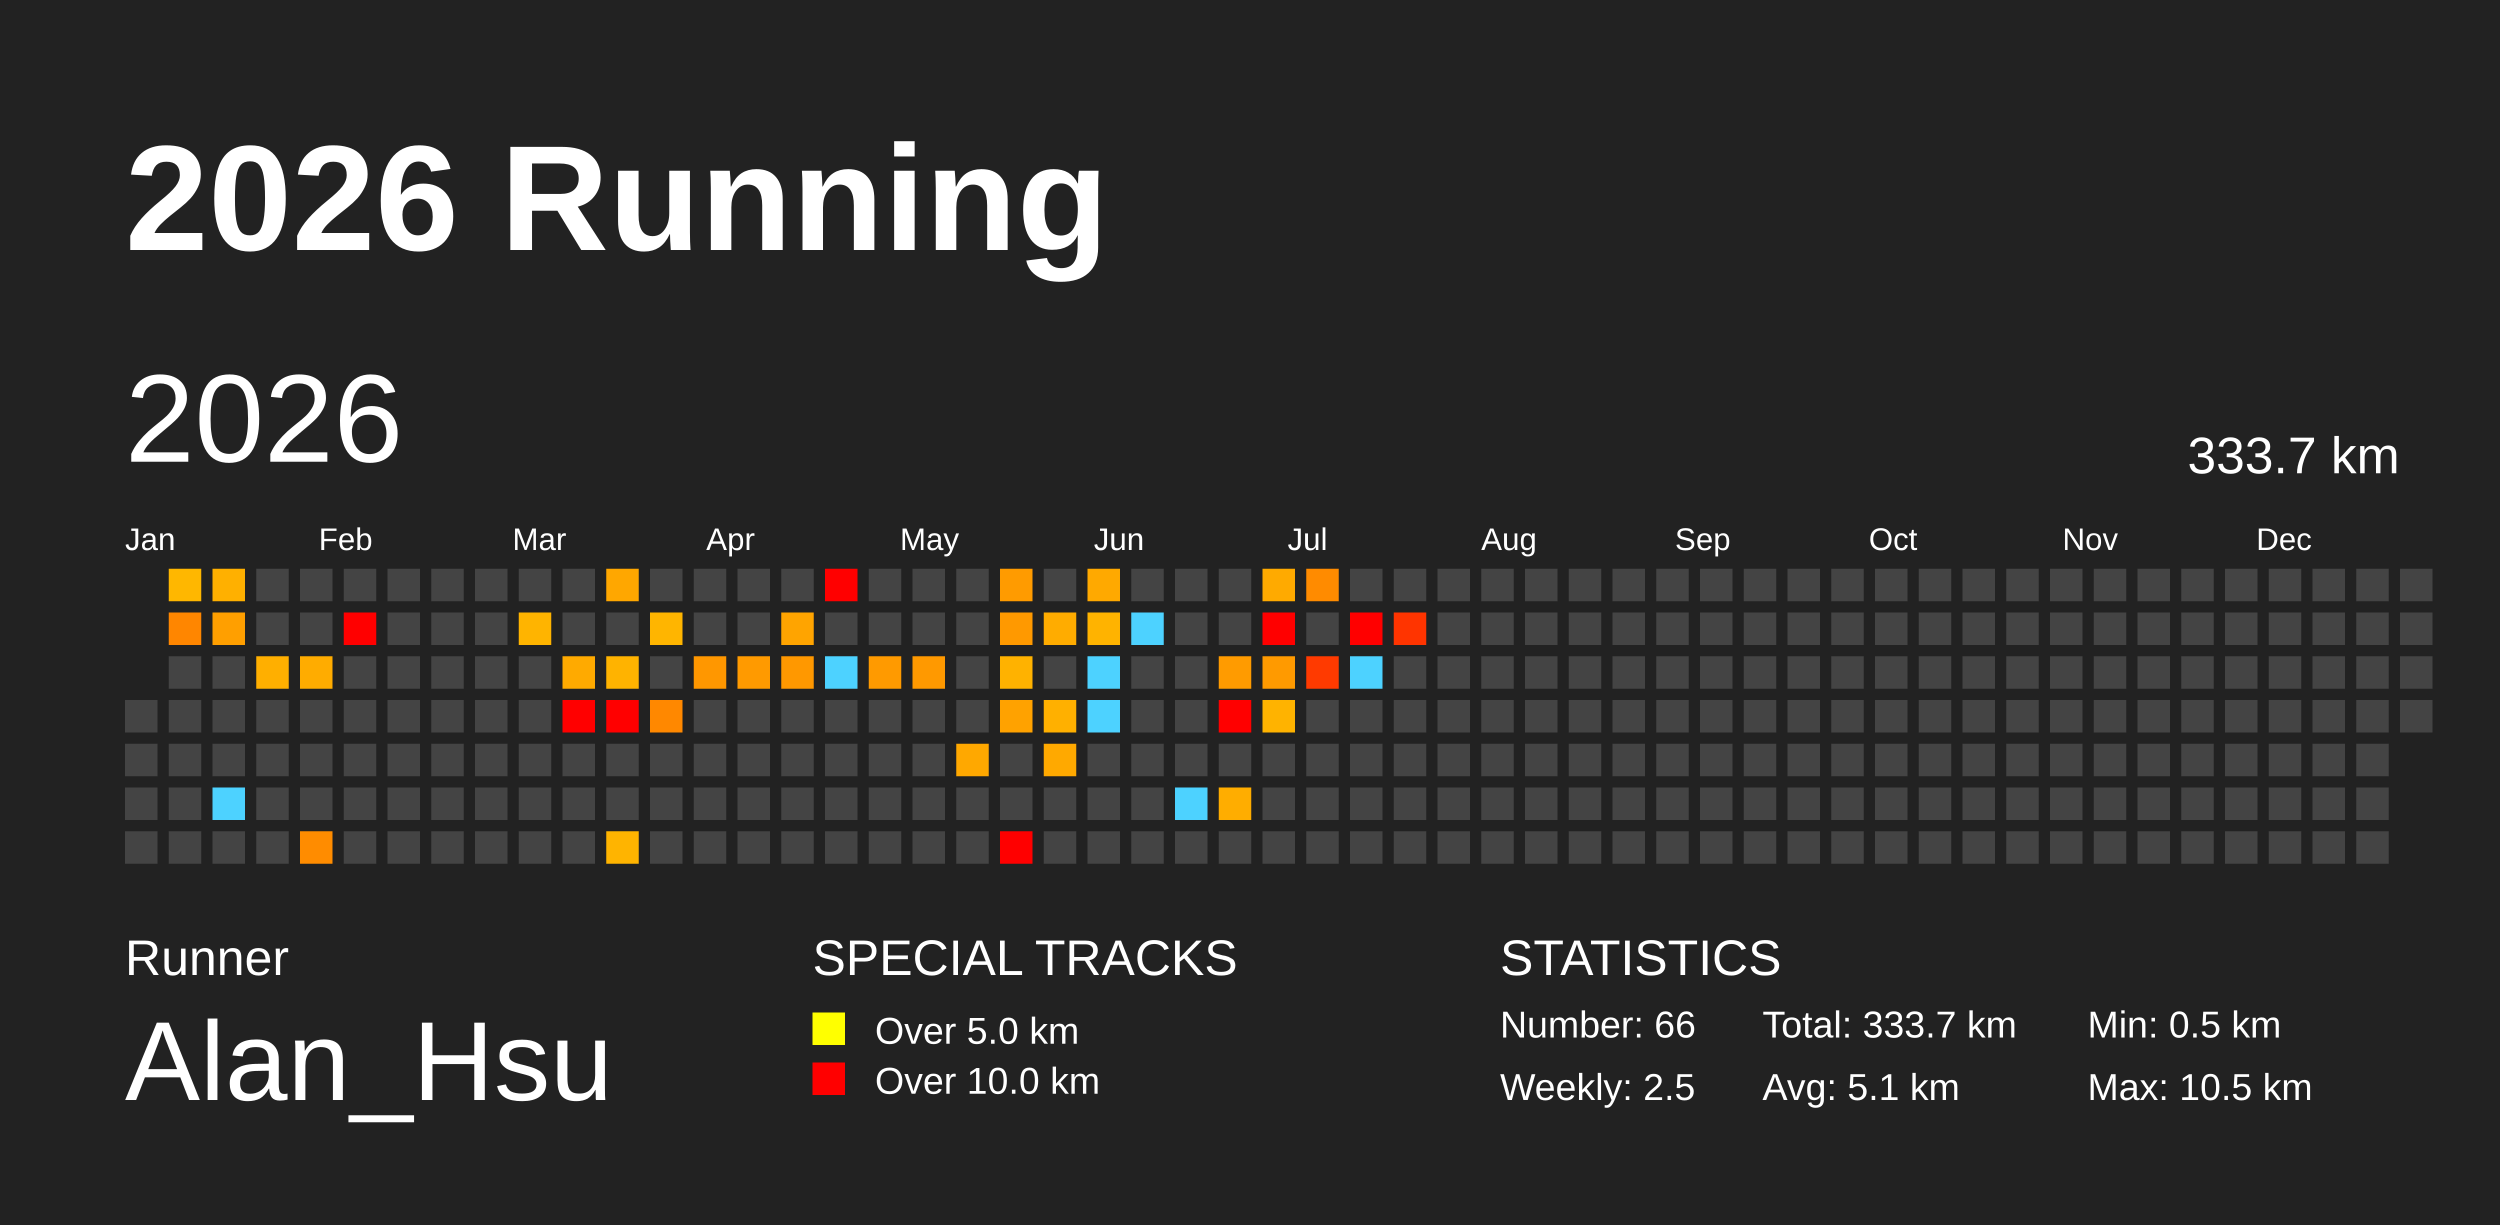
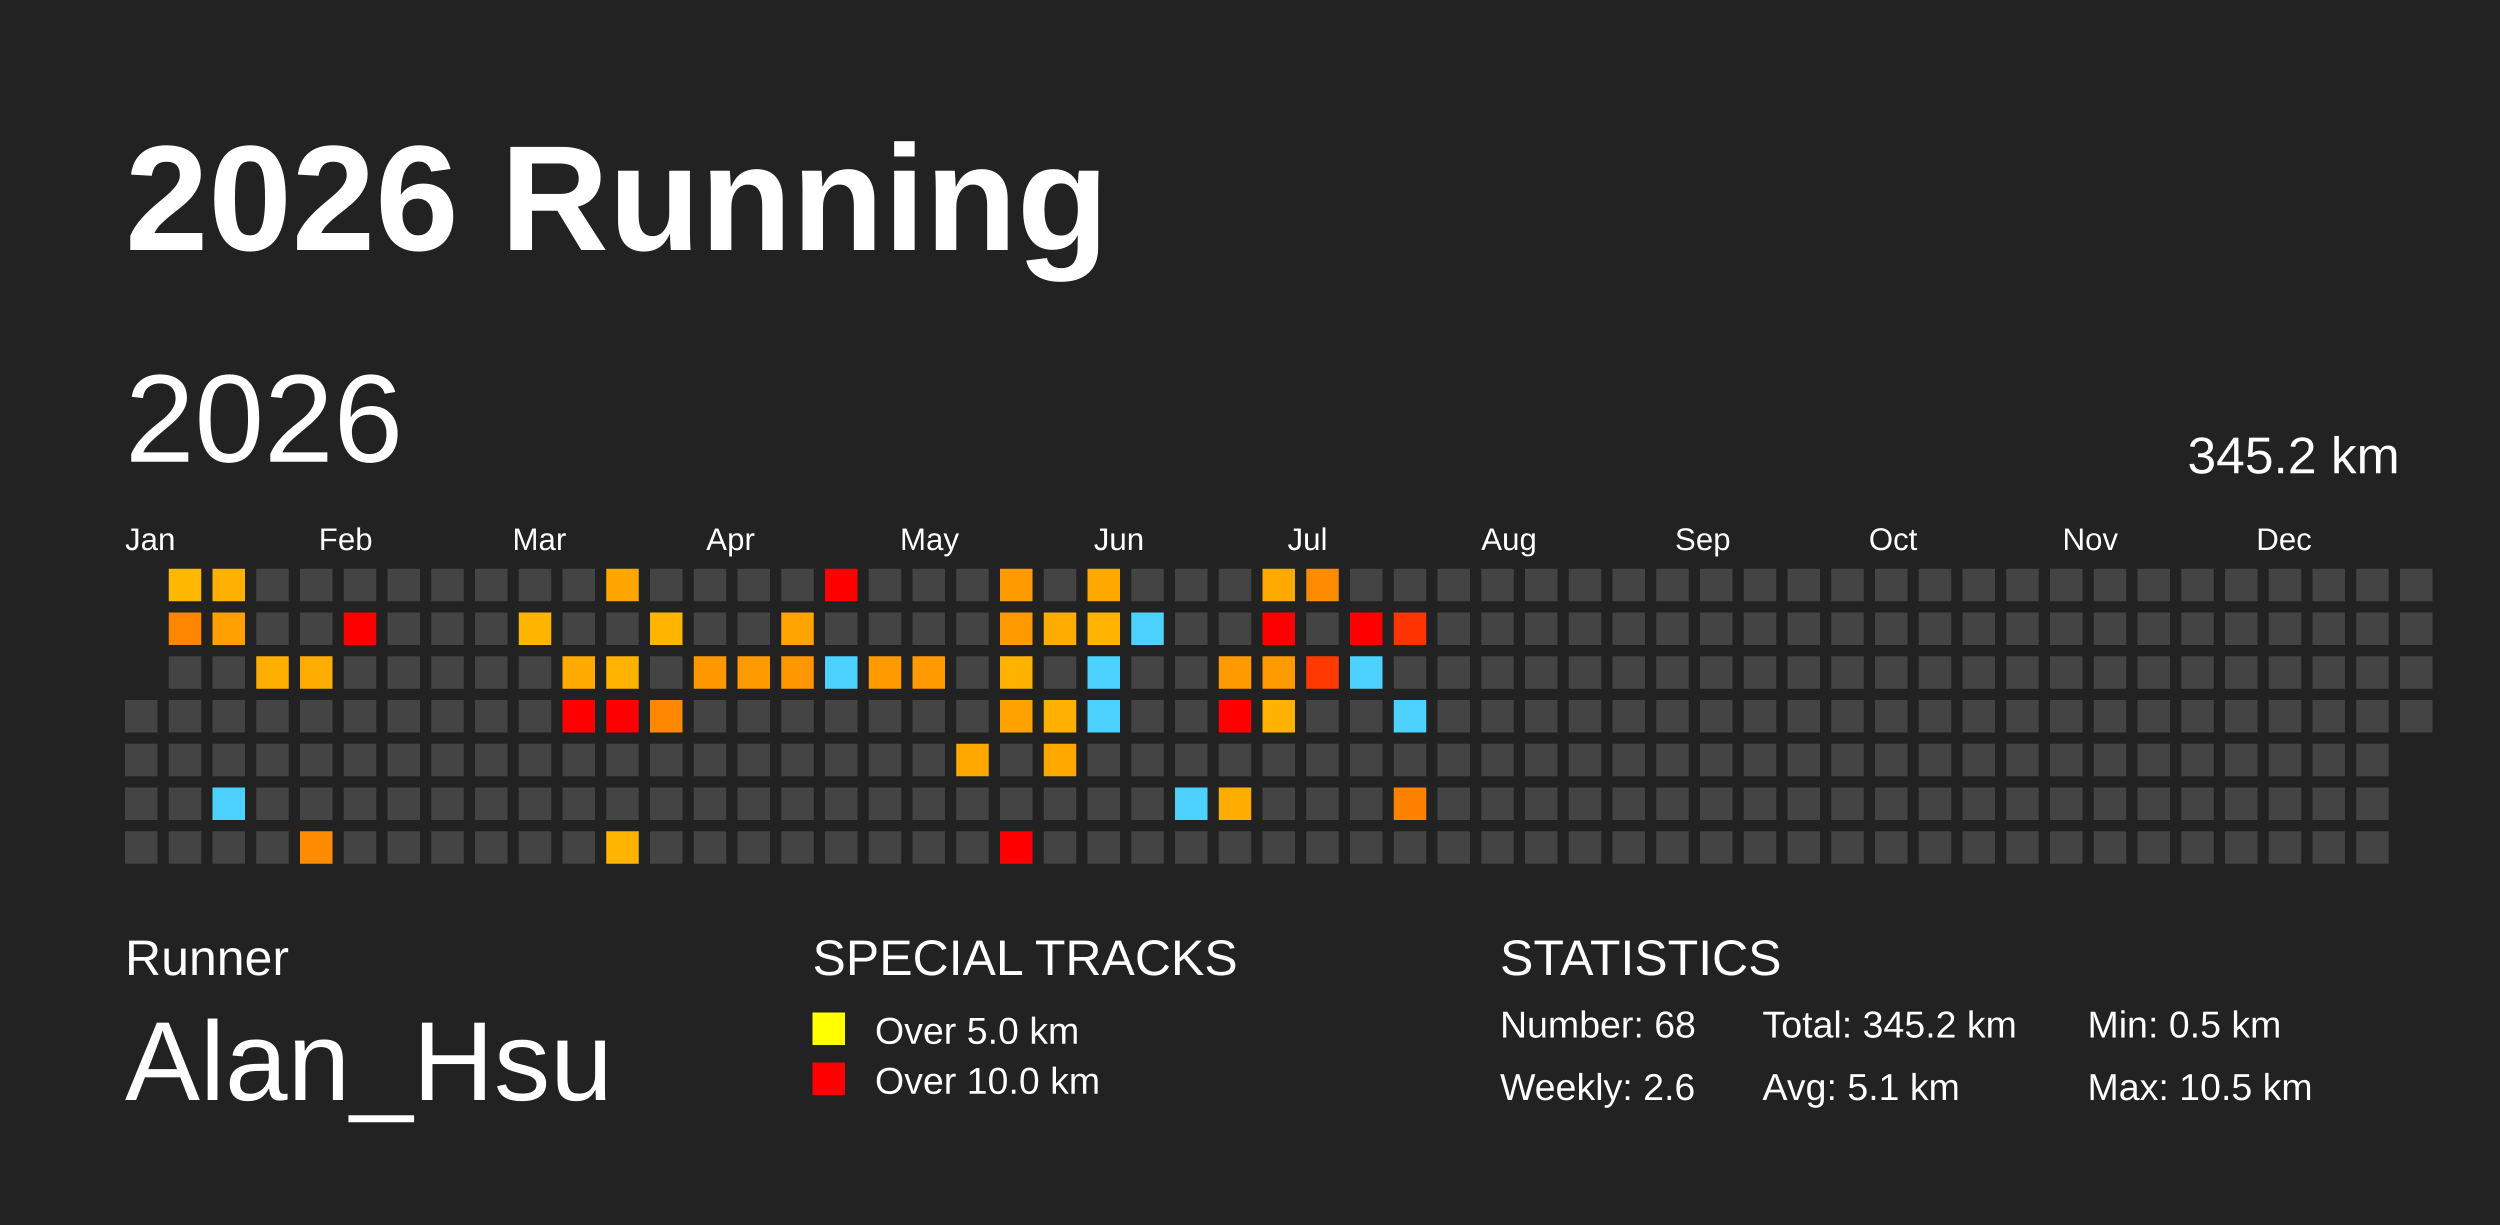
<svg xmlns="http://www.w3.org/2000/svg" baseProfile="full" height="98mm" version="1.1" viewBox="0,0,200,98" width="200mm">
  <defs />
  <rect fill="#222222" height="98" width="200" x="0" y="0" />
  <text fill="#FFFFFF" style="font-size:12px; font-family:Arial; font-weight:bold;" x="10" y="20">2026 Running</text>
  <text fill="#FFFFFF" style="font-size:4px; font-family:Arial" x="10" y="78">Runner</text>
  <text fill="#FFFFFF" style="font-size:9px; font-family:Arial" x="10" y="88">Alan_Hsu</text>
  <text fill="#FFFFFF" style="font-size:4px; font-family:Arial" x="65" y="78">SPECIAL TRACKS</text>
  <rect fill="yellow" height="2.6" width="2.6" x="65" y="81" />
  <text fill="#FFFFFF" style="font-size:3px; font-family:Arial" x="70" y="83.5">Over 5.0 km</text>
  <rect fill="red" height="2.6" width="2.6" x="65" y="85" />
  <text fill="#FFFFFF" style="font-size:3px; font-family:Arial" x="70" y="87.5">Over 10.0 km</text>
  <text fill="#FFFFFF" style="font-size:4px; font-family:Arial" x="120" y="78">STATISTICS</text>
-   <text fill="#FFFFFF" style="font-size:3px; font-family:Arial" x="120" y="83">Number: 66</text>
-   <text fill="#FFFFFF" style="font-size:3px; font-family:Arial" x="120" y="88">Weekly: 2.5</text>
-   <text fill="#FFFFFF" style="font-size:3px; font-family:Arial" x="141" y="83">Total: 333.7 km</text>
+   <text fill="#FFFFFF" style="font-size:3px; font-family:Arial" x="120" y="83">Number: 68</text>
+   <text fill="#FFFFFF" style="font-size:3px; font-family:Arial" x="120" y="88">Weekly: 2.6</text>
+   <text fill="#FFFFFF" style="font-size:3px; font-family:Arial" x="141" y="83">Total: 345.2 km</text>
  <text fill="#FFFFFF" style="font-size:3px; font-family:Arial" x="141" y="88">Avg: 5.1 km</text>
  <text fill="#FFFFFF" style="font-size:3px; font-family:Arial" x="167" y="83">Min: 0.5 km</text>
  <text fill="#FFFFFF" style="font-size:3px; font-family:Arial" x="167" y="88">Max: 10.5 km</text>
  <text dominant-baseline="hanging" fill="#FFFFFF" style="font-size:10.0px; font-family:Arial;" x="10" y="30">2026</text>
-   <text dominant-baseline="hanging" fill="#FFFFFF" style="font-size:4.125px; font-family:Arial;" x="175" y="35">333.7 km</text>
+   <text dominant-baseline="hanging" fill="#FFFFFF" style="font-size:4.125px; font-family:Arial;" x="175" y="35">345.2 km</text>
  <text fill="#FFFFFF" style="font-size:2.5px; font-family:Arial" x="10.0" y="44">Jan</text>
  <text fill="#FFFFFF" style="font-size:2.5px; font-family:Arial" x="25.5" y="44">Feb</text>
  <text fill="#FFFFFF" style="font-size:2.5px; font-family:Arial" x="41.0" y="44">Mar</text>
  <text fill="#FFFFFF" style="font-size:2.5px; font-family:Arial" x="56.5" y="44">Apr</text>
  <text fill="#FFFFFF" style="font-size:2.5px; font-family:Arial" x="72.0" y="44">May</text>
  <text fill="#FFFFFF" style="font-size:2.5px; font-family:Arial" x="87.5" y="44">Jun</text>
  <text fill="#FFFFFF" style="font-size:2.5px; font-family:Arial" x="103.0" y="44">Jul</text>
  <text fill="#FFFFFF" style="font-size:2.5px; font-family:Arial" x="118.5" y="44">Aug</text>
  <text fill="#FFFFFF" style="font-size:2.5px; font-family:Arial" x="134.0" y="44">Sep</text>
  <text fill="#FFFFFF" style="font-size:2.5px; font-family:Arial" x="149.5" y="44">Oct</text>
  <text fill="#FFFFFF" style="font-size:2.5px; font-family:Arial" x="165.0" y="44">Nov</text>
  <text fill="#FFFFFF" style="font-size:2.5px; font-family:Arial" x="180.5" y="44">Dec</text>
  <rect fill="#444444" height="2.6" width="2.6" x="10.0" y="56.0" />
  <rect fill="#444444" height="2.6" width="2.6" x="10.0" y="59.5" />
  <rect fill="#444444" height="2.6" width="2.6" x="10.0" y="63.0" />
  <rect fill="#444444" height="2.6" width="2.6" x="10.0" y="66.5" />
  <rect fill="#ffb700" height="2.6" width="2.6" x="13.5" y="45.5" />
  <rect fill="#ff8600" height="2.6" width="2.6" x="13.5" y="49.0" />
  <rect fill="#444444" height="2.6" width="2.6" x="13.5" y="52.5" />
  <rect fill="#444444" height="2.6" width="2.6" x="13.5" y="56.0" />
  <rect fill="#444444" height="2.6" width="2.6" x="13.5" y="59.5" />
  <rect fill="#444444" height="2.6" width="2.6" x="13.5" y="63.0" />
  <rect fill="#444444" height="2.6" width="2.6" x="13.5" y="66.5" />
  <rect fill="#ffb000" height="2.6" width="2.6" x="17.0" y="45.5" />
  <rect fill="#ff9f00" height="2.6" width="2.6" x="17.0" y="49.0" />
  <rect fill="#444444" height="2.6" width="2.6" x="17.0" y="52.5" />
  <rect fill="#444444" height="2.6" width="2.6" x="17.0" y="56.0" />
  <rect fill="#444444" height="2.6" width="2.6" x="17.0" y="59.5" />
  <rect fill="#4dd2ff" height="2.6" width="2.6" x="17.0" y="63.0" />
  <rect fill="#444444" height="2.6" width="2.6" x="17.0" y="66.5" />
  <rect fill="#444444" height="2.6" width="2.6" x="20.5" y="45.5" />
  <rect fill="#444444" height="2.6" width="2.6" x="20.5" y="49.0" />
  <rect fill="#ffaf00" height="2.6" width="2.6" x="20.5" y="52.5" />
  <rect fill="#444444" height="2.6" width="2.6" x="20.5" y="56.0" />
  <rect fill="#444444" height="2.6" width="2.6" x="20.5" y="59.5" />
  <rect fill="#444444" height="2.6" width="2.6" x="20.5" y="63.0" />
  <rect fill="#444444" height="2.6" width="2.6" x="20.5" y="66.5" />
  <rect fill="#444444" height="2.6" width="2.6" x="24.0" y="45.5" />
  <rect fill="#444444" height="2.6" width="2.6" x="24.0" y="49.0" />
  <rect fill="#ffac00" height="2.6" width="2.6" x="24.0" y="52.5" />
  <rect fill="#444444" height="2.6" width="2.6" x="24.0" y="56.0" />
  <rect fill="#444444" height="2.6" width="2.6" x="24.0" y="59.5" />
  <rect fill="#444444" height="2.6" width="2.6" x="24.0" y="63.0" />
  <rect fill="#ff8c00" height="2.6" width="2.6" x="24.0" y="66.5" />
  <rect fill="#444444" height="2.6" width="2.6" x="27.5" y="45.5" />
  <rect fill="red" height="2.6" width="2.6" x="27.5" y="49.0" />
  <rect fill="#444444" height="2.6" width="2.6" x="27.5" y="52.5" />
  <rect fill="#444444" height="2.6" width="2.6" x="27.5" y="56.0" />
  <rect fill="#444444" height="2.6" width="2.6" x="27.5" y="59.5" />
  <rect fill="#444444" height="2.6" width="2.6" x="27.5" y="63.0" />
  <rect fill="#444444" height="2.6" width="2.6" x="27.5" y="66.5" />
  <rect fill="#444444" height="2.6" width="2.6" x="31.0" y="45.5" />
  <rect fill="#444444" height="2.6" width="2.6" x="31.0" y="49.0" />
  <rect fill="#444444" height="2.6" width="2.6" x="31.0" y="52.5" />
  <rect fill="#444444" height="2.6" width="2.6" x="31.0" y="56.0" />
  <rect fill="#444444" height="2.6" width="2.6" x="31.0" y="59.5" />
  <rect fill="#444444" height="2.6" width="2.6" x="31.0" y="63.0" />
  <rect fill="#444444" height="2.6" width="2.6" x="31.0" y="66.5" />
  <rect fill="#444444" height="2.6" width="2.6" x="34.5" y="45.5" />
  <rect fill="#444444" height="2.6" width="2.6" x="34.5" y="49.0" />
  <rect fill="#444444" height="2.6" width="2.6" x="34.5" y="52.5" />
  <rect fill="#444444" height="2.6" width="2.6" x="34.5" y="56.0" />
  <rect fill="#444444" height="2.6" width="2.6" x="34.5" y="59.5" />
  <rect fill="#444444" height="2.6" width="2.6" x="34.5" y="63.0" />
  <rect fill="#444444" height="2.6" width="2.6" x="34.5" y="66.5" />
  <rect fill="#444444" height="2.6" width="2.6" x="38.0" y="45.5" />
  <rect fill="#444444" height="2.6" width="2.6" x="38.0" y="49.0" />
  <rect fill="#444444" height="2.6" width="2.6" x="38.0" y="52.5" />
  <rect fill="#444444" height="2.6" width="2.6" x="38.0" y="56.0" />
  <rect fill="#444444" height="2.6" width="2.6" x="38.0" y="59.5" />
  <rect fill="#444444" height="2.6" width="2.6" x="38.0" y="63.0" />
  <rect fill="#444444" height="2.6" width="2.6" x="38.0" y="66.5" />
  <rect fill="#444444" height="2.6" width="2.6" x="41.5" y="45.5" />
  <rect fill="#ffb400" height="2.6" width="2.6" x="41.5" y="49.0" />
  <rect fill="#444444" height="2.6" width="2.6" x="41.5" y="52.5" />
  <rect fill="#444444" height="2.6" width="2.6" x="41.5" y="56.0" />
  <rect fill="#444444" height="2.6" width="2.6" x="41.5" y="59.5" />
  <rect fill="#444444" height="2.6" width="2.6" x="41.5" y="63.0" />
  <rect fill="#444444" height="2.6" width="2.6" x="41.5" y="66.5" />
  <rect fill="#444444" height="2.6" width="2.6" x="45.0" y="45.5" />
  <rect fill="#444444" height="2.6" width="2.6" x="45.0" y="49.0" />
  <rect fill="#ffaa00" height="2.6" width="2.6" x="45.0" y="52.5" />
  <rect fill="red" height="2.6" width="2.6" x="45.0" y="56.0" />
  <rect fill="#444444" height="2.6" width="2.6" x="45.0" y="59.5" />
  <rect fill="#444444" height="2.6" width="2.6" x="45.0" y="63.0" />
  <rect fill="#444444" height="2.6" width="2.6" x="45.0" y="66.5" />
  <rect fill="#ffa700" height="2.6" width="2.6" x="48.5" y="45.5" />
  <rect fill="#444444" height="2.6" width="2.6" x="48.5" y="49.0" />
  <rect fill="#ffb300" height="2.6" width="2.6" x="48.5" y="52.5" />
  <rect fill="red" height="2.6" width="2.6" x="48.5" y="56.0" />
  <rect fill="#444444" height="2.6" width="2.6" x="48.5" y="59.5" />
  <rect fill="#444444" height="2.6" width="2.6" x="48.5" y="63.0" />
  <rect fill="#ffb400" height="2.6" width="2.6" x="48.5" y="66.5" />
  <rect fill="#444444" height="2.6" width="2.6" x="52.0" y="45.5" />
  <rect fill="#ffb500" height="2.6" width="2.6" x="52.0" y="49.0" />
  <rect fill="#444444" height="2.6" width="2.6" x="52.0" y="52.5" />
  <rect fill="#ff8800" height="2.6" width="2.6" x="52.0" y="56.0" />
  <rect fill="#444444" height="2.6" width="2.6" x="52.0" y="59.5" />
  <rect fill="#444444" height="2.6" width="2.6" x="52.0" y="63.0" />
  <rect fill="#444444" height="2.6" width="2.6" x="52.0" y="66.5" />
  <rect fill="#444444" height="2.6" width="2.6" x="55.5" y="45.5" />
  <rect fill="#444444" height="2.6" width="2.6" x="55.5" y="49.0" />
  <rect fill="#ff9700" height="2.6" width="2.6" x="55.5" y="52.5" />
  <rect fill="#444444" height="2.6" width="2.6" x="55.5" y="56.0" />
  <rect fill="#444444" height="2.6" width="2.6" x="55.5" y="59.5" />
  <rect fill="#444444" height="2.6" width="2.6" x="55.5" y="63.0" />
  <rect fill="#444444" height="2.6" width="2.6" x="55.5" y="66.5" />
  <rect fill="#444444" height="2.6" width="2.6" x="59.0" y="45.5" />
  <rect fill="#444444" height="2.6" width="2.6" x="59.0" y="49.0" />
  <rect fill="#ff9a00" height="2.6" width="2.6" x="59.0" y="52.5" />
  <rect fill="#444444" height="2.6" width="2.6" x="59.0" y="56.0" />
  <rect fill="#444444" height="2.6" width="2.6" x="59.0" y="59.5" />
  <rect fill="#444444" height="2.6" width="2.6" x="59.0" y="63.0" />
  <rect fill="#444444" height="2.6" width="2.6" x="59.0" y="66.5" />
  <rect fill="#444444" height="2.6" width="2.6" x="62.5" y="45.5" />
  <rect fill="#ffa400" height="2.6" width="2.6" x="62.5" y="49.0" />
  <rect fill="#ff9800" height="2.6" width="2.6" x="62.5" y="52.5" />
  <rect fill="#444444" height="2.6" width="2.6" x="62.5" y="56.0" />
  <rect fill="#444444" height="2.6" width="2.6" x="62.5" y="59.5" />
  <rect fill="#444444" height="2.6" width="2.6" x="62.5" y="63.0" />
  <rect fill="#444444" height="2.6" width="2.6" x="62.5" y="66.5" />
  <rect fill="red" height="2.6" width="2.6" x="66.0" y="45.5" />
  <rect fill="#444444" height="2.6" width="2.6" x="66.0" y="49.0" />
  <rect fill="#4dd2ff" height="2.6" width="2.6" x="66.0" y="52.5" />
  <rect fill="#444444" height="2.6" width="2.6" x="66.0" y="56.0" />
  <rect fill="#444444" height="2.6" width="2.6" x="66.0" y="59.5" />
  <rect fill="#444444" height="2.6" width="2.6" x="66.0" y="63.0" />
  <rect fill="#444444" height="2.6" width="2.6" x="66.0" y="66.5" />
  <rect fill="#444444" height="2.6" width="2.6" x="69.5" y="45.5" />
  <rect fill="#444444" height="2.6" width="2.6" x="69.5" y="49.0" />
  <rect fill="#ff9a00" height="2.6" width="2.6" x="69.5" y="52.5" />
  <rect fill="#444444" height="2.6" width="2.6" x="69.5" y="56.0" />
  <rect fill="#444444" height="2.6" width="2.6" x="69.5" y="59.5" />
  <rect fill="#444444" height="2.6" width="2.6" x="69.5" y="63.0" />
  <rect fill="#444444" height="2.6" width="2.6" x="69.5" y="66.5" />
  <rect fill="#444444" height="2.6" width="2.6" x="73.0" y="45.5" />
  <rect fill="#444444" height="2.6" width="2.6" x="73.0" y="49.0" />
  <rect fill="#ff9900" height="2.6" width="2.6" x="73.0" y="52.5" />
  <rect fill="#444444" height="2.6" width="2.6" x="73.0" y="56.0" />
  <rect fill="#444444" height="2.6" width="2.6" x="73.0" y="59.5" />
  <rect fill="#444444" height="2.6" width="2.6" x="73.0" y="63.0" />
  <rect fill="#444444" height="2.6" width="2.6" x="73.0" y="66.5" />
  <rect fill="#444444" height="2.6" width="2.6" x="76.5" y="45.5" />
  <rect fill="#444444" height="2.6" width="2.6" x="76.5" y="49.0" />
  <rect fill="#444444" height="2.6" width="2.6" x="76.5" y="52.5" />
  <rect fill="#444444" height="2.6" width="2.6" x="76.5" y="56.0" />
  <rect fill="#ffa800" height="2.6" width="2.6" x="76.5" y="59.5" />
  <rect fill="#444444" height="2.6" width="2.6" x="76.5" y="63.0" />
  <rect fill="#444444" height="2.6" width="2.6" x="76.5" y="66.5" />
  <rect fill="#ff9b00" height="2.6" width="2.6" x="80.0" y="45.5" />
  <rect fill="#ff9900" height="2.6" width="2.6" x="80.0" y="49.0" />
  <rect fill="#ffb200" height="2.6" width="2.6" x="80.0" y="52.5" />
  <rect fill="#ffa200" height="2.6" width="2.6" x="80.0" y="56.0" />
  <rect fill="#444444" height="2.6" width="2.6" x="80.0" y="59.5" />
  <rect fill="#444444" height="2.6" width="2.6" x="80.0" y="63.0" />
  <rect fill="red" height="2.6" width="2.6" x="80.0" y="66.5" />
  <rect fill="#444444" height="2.6" width="2.6" x="83.5" y="45.5" />
  <rect fill="#ffac00" height="2.6" width="2.6" x="83.5" y="49.0" />
  <rect fill="#444444" height="2.6" width="2.6" x="83.5" y="52.5" />
  <rect fill="#ffb000" height="2.6" width="2.6" x="83.5" y="56.0" />
  <rect fill="#ffa900" height="2.6" width="2.6" x="83.5" y="59.5" />
  <rect fill="#444444" height="2.6" width="2.6" x="83.5" y="63.0" />
  <rect fill="#444444" height="2.6" width="2.6" x="83.5" y="66.5" />
  <rect fill="#ffa900" height="2.6" width="2.6" x="87.0" y="45.5" />
  <rect fill="#ffb300" height="2.6" width="2.6" x="87.0" y="49.0" />
  <rect fill="#4dd2ff" height="2.6" width="2.6" x="87.0" y="52.5" />
  <rect fill="#4dd2ff" height="2.6" width="2.6" x="87.0" y="56.0" />
  <rect fill="#444444" height="2.6" width="2.6" x="87.0" y="59.5" />
  <rect fill="#444444" height="2.6" width="2.6" x="87.0" y="63.0" />
  <rect fill="#444444" height="2.6" width="2.6" x="87.0" y="66.5" />
  <rect fill="#444444" height="2.6" width="2.6" x="90.5" y="45.5" />
  <rect fill="#4dd2ff" height="2.6" width="2.6" x="90.5" y="49.0" />
  <rect fill="#444444" height="2.6" width="2.6" x="90.5" y="52.5" />
  <rect fill="#444444" height="2.6" width="2.6" x="90.5" y="56.0" />
  <rect fill="#444444" height="2.6" width="2.6" x="90.5" y="59.5" />
  <rect fill="#444444" height="2.6" width="2.6" x="90.5" y="63.0" />
  <rect fill="#444444" height="2.6" width="2.6" x="90.5" y="66.5" />
  <rect fill="#444444" height="2.6" width="2.6" x="94.0" y="45.5" />
  <rect fill="#444444" height="2.6" width="2.6" x="94.0" y="49.0" />
  <rect fill="#444444" height="2.6" width="2.6" x="94.0" y="52.5" />
  <rect fill="#444444" height="2.6" width="2.6" x="94.0" y="56.0" />
  <rect fill="#444444" height="2.6" width="2.6" x="94.0" y="59.5" />
  <rect fill="#4dd2ff" height="2.6" width="2.6" x="94.0" y="63.0" />
  <rect fill="#444444" height="2.6" width="2.6" x="94.0" y="66.5" />
  <rect fill="#444444" height="2.6" width="2.6" x="97.5" y="45.5" />
  <rect fill="#444444" height="2.6" width="2.6" x="97.5" y="49.0" />
  <rect fill="#ff9b00" height="2.6" width="2.6" x="97.5" y="52.5" />
  <rect fill="red" height="2.6" width="2.6" x="97.5" y="56.0" />
  <rect fill="#444444" height="2.6" width="2.6" x="97.5" y="59.5" />
  <rect fill="#ffad00" height="2.6" width="2.6" x="97.5" y="63.0" />
  <rect fill="#444444" height="2.6" width="2.6" x="97.5" y="66.5" />
  <rect fill="#ffaa00" height="2.6" width="2.6" x="101.0" y="45.5" />
  <rect fill="red" height="2.6" width="2.6" x="101.0" y="49.0" />
  <rect fill="#ff9a00" height="2.6" width="2.6" x="101.0" y="52.5" />
  <rect fill="#ffb300" height="2.6" width="2.6" x="101.0" y="56.0" />
  <rect fill="#444444" height="2.6" width="2.6" x="101.0" y="59.5" />
  <rect fill="#444444" height="2.6" width="2.6" x="101.0" y="63.0" />
  <rect fill="#444444" height="2.6" width="2.6" x="101.0" y="66.5" />
  <rect fill="#ff8b00" height="2.6" width="2.6" x="104.5" y="45.5" />
  <rect fill="#444444" height="2.6" width="2.6" x="104.5" y="49.0" />
  <rect fill="#ff3a00" height="2.6" width="2.6" x="104.5" y="52.5" />
  <rect fill="#444444" height="2.6" width="2.6" x="104.5" y="56.0" />
  <rect fill="#444444" height="2.6" width="2.6" x="104.5" y="59.5" />
  <rect fill="#444444" height="2.6" width="2.6" x="104.5" y="63.0" />
  <rect fill="#444444" height="2.6" width="2.6" x="104.5" y="66.5" />
  <rect fill="#444444" height="2.6" width="2.6" x="108.0" y="45.5" />
  <rect fill="red" height="2.6" width="2.6" x="108.0" y="49.0" />
  <rect fill="#4dd2ff" height="2.6" width="2.6" x="108.0" y="52.5" />
  <rect fill="#444444" height="2.6" width="2.6" x="108.0" y="56.0" />
  <rect fill="#444444" height="2.6" width="2.6" x="108.0" y="59.5" />
  <rect fill="#444444" height="2.6" width="2.6" x="108.0" y="63.0" />
  <rect fill="#444444" height="2.6" width="2.6" x="108.0" y="66.5" />
  <rect fill="#444444" height="2.6" width="2.6" x="111.5" y="45.5" />
  <rect fill="#ff3400" height="2.6" width="2.6" x="111.5" y="49.0" />
  <rect fill="#444444" height="2.6" width="2.6" x="111.5" y="52.5" />
-   <rect fill="#444444" height="2.6" width="2.6" x="111.5" y="56.0" />
+   <rect fill="#4dd2ff" height="2.6" width="2.6" x="111.5" y="56.0" />
  <rect fill="#444444" height="2.6" width="2.6" x="111.5" y="59.5" />
-   <rect fill="#444444" height="2.6" width="2.6" x="111.5" y="63.0" />
+   <rect fill="#ff8100" height="2.6" width="2.6" x="111.5" y="63.0" />
  <rect fill="#444444" height="2.6" width="2.6" x="111.5" y="66.5" />
  <rect fill="#444444" height="2.6" width="2.6" x="115.0" y="45.5" />
  <rect fill="#444444" height="2.6" width="2.6" x="115.0" y="49.0" />
  <rect fill="#444444" height="2.6" width="2.6" x="115.0" y="52.5" />
  <rect fill="#444444" height="2.6" width="2.6" x="115.0" y="56.0" />
  <rect fill="#444444" height="2.6" width="2.6" x="115.0" y="59.5" />
  <rect fill="#444444" height="2.6" width="2.6" x="115.0" y="63.0" />
  <rect fill="#444444" height="2.6" width="2.6" x="115.0" y="66.5" />
  <rect fill="#444444" height="2.6" width="2.6" x="118.5" y="45.5" />
  <rect fill="#444444" height="2.6" width="2.6" x="118.5" y="49.0" />
  <rect fill="#444444" height="2.6" width="2.6" x="118.5" y="52.5" />
  <rect fill="#444444" height="2.6" width="2.6" x="118.5" y="56.0" />
  <rect fill="#444444" height="2.6" width="2.6" x="118.5" y="59.5" />
  <rect fill="#444444" height="2.6" width="2.6" x="118.5" y="63.0" />
  <rect fill="#444444" height="2.6" width="2.6" x="118.5" y="66.5" />
  <rect fill="#444444" height="2.6" width="2.6" x="122.0" y="45.5" />
  <rect fill="#444444" height="2.6" width="2.6" x="122.0" y="49.0" />
  <rect fill="#444444" height="2.6" width="2.6" x="122.0" y="52.5" />
  <rect fill="#444444" height="2.6" width="2.6" x="122.0" y="56.0" />
  <rect fill="#444444" height="2.6" width="2.6" x="122.0" y="59.5" />
  <rect fill="#444444" height="2.6" width="2.6" x="122.0" y="63.0" />
  <rect fill="#444444" height="2.6" width="2.6" x="122.0" y="66.5" />
  <rect fill="#444444" height="2.6" width="2.6" x="125.5" y="45.5" />
  <rect fill="#444444" height="2.6" width="2.6" x="125.5" y="49.0" />
  <rect fill="#444444" height="2.6" width="2.6" x="125.5" y="52.5" />
  <rect fill="#444444" height="2.6" width="2.6" x="125.5" y="56.0" />
  <rect fill="#444444" height="2.6" width="2.6" x="125.5" y="59.5" />
  <rect fill="#444444" height="2.6" width="2.6" x="125.5" y="63.0" />
  <rect fill="#444444" height="2.6" width="2.6" x="125.5" y="66.5" />
  <rect fill="#444444" height="2.6" width="2.6" x="129.0" y="45.5" />
  <rect fill="#444444" height="2.6" width="2.6" x="129.0" y="49.0" />
  <rect fill="#444444" height="2.6" width="2.6" x="129.0" y="52.5" />
  <rect fill="#444444" height="2.6" width="2.6" x="129.0" y="56.0" />
  <rect fill="#444444" height="2.6" width="2.6" x="129.0" y="59.5" />
  <rect fill="#444444" height="2.6" width="2.6" x="129.0" y="63.0" />
  <rect fill="#444444" height="2.6" width="2.6" x="129.0" y="66.5" />
  <rect fill="#444444" height="2.6" width="2.6" x="132.5" y="45.5" />
  <rect fill="#444444" height="2.6" width="2.6" x="132.5" y="49.0" />
  <rect fill="#444444" height="2.6" width="2.6" x="132.5" y="52.5" />
  <rect fill="#444444" height="2.6" width="2.6" x="132.5" y="56.0" />
  <rect fill="#444444" height="2.6" width="2.6" x="132.5" y="59.5" />
  <rect fill="#444444" height="2.6" width="2.6" x="132.5" y="63.0" />
  <rect fill="#444444" height="2.6" width="2.6" x="132.5" y="66.5" />
  <rect fill="#444444" height="2.6" width="2.6" x="136.0" y="45.5" />
  <rect fill="#444444" height="2.6" width="2.6" x="136.0" y="49.0" />
  <rect fill="#444444" height="2.6" width="2.6" x="136.0" y="52.5" />
  <rect fill="#444444" height="2.6" width="2.6" x="136.0" y="56.0" />
  <rect fill="#444444" height="2.6" width="2.6" x="136.0" y="59.5" />
  <rect fill="#444444" height="2.6" width="2.6" x="136.0" y="63.0" />
  <rect fill="#444444" height="2.6" width="2.6" x="136.0" y="66.5" />
  <rect fill="#444444" height="2.6" width="2.6" x="139.5" y="45.5" />
  <rect fill="#444444" height="2.6" width="2.6" x="139.5" y="49.0" />
  <rect fill="#444444" height="2.6" width="2.6" x="139.5" y="52.5" />
  <rect fill="#444444" height="2.6" width="2.6" x="139.5" y="56.0" />
  <rect fill="#444444" height="2.6" width="2.6" x="139.5" y="59.5" />
  <rect fill="#444444" height="2.6" width="2.6" x="139.5" y="63.0" />
  <rect fill="#444444" height="2.6" width="2.6" x="139.5" y="66.5" />
  <rect fill="#444444" height="2.6" width="2.6" x="143.0" y="45.5" />
  <rect fill="#444444" height="2.6" width="2.6" x="143.0" y="49.0" />
  <rect fill="#444444" height="2.6" width="2.6" x="143.0" y="52.5" />
  <rect fill="#444444" height="2.6" width="2.6" x="143.0" y="56.0" />
  <rect fill="#444444" height="2.6" width="2.6" x="143.0" y="59.5" />
  <rect fill="#444444" height="2.6" width="2.6" x="143.0" y="63.0" />
  <rect fill="#444444" height="2.6" width="2.6" x="143.0" y="66.5" />
  <rect fill="#444444" height="2.6" width="2.6" x="146.5" y="45.5" />
  <rect fill="#444444" height="2.6" width="2.6" x="146.5" y="49.0" />
  <rect fill="#444444" height="2.6" width="2.6" x="146.5" y="52.5" />
  <rect fill="#444444" height="2.6" width="2.6" x="146.5" y="56.0" />
  <rect fill="#444444" height="2.6" width="2.6" x="146.5" y="59.5" />
  <rect fill="#444444" height="2.6" width="2.6" x="146.5" y="63.0" />
  <rect fill="#444444" height="2.6" width="2.6" x="146.5" y="66.5" />
  <rect fill="#444444" height="2.6" width="2.6" x="150.0" y="45.5" />
  <rect fill="#444444" height="2.6" width="2.6" x="150.0" y="49.0" />
  <rect fill="#444444" height="2.6" width="2.6" x="150.0" y="52.5" />
  <rect fill="#444444" height="2.6" width="2.6" x="150.0" y="56.0" />
  <rect fill="#444444" height="2.6" width="2.6" x="150.0" y="59.5" />
  <rect fill="#444444" height="2.6" width="2.6" x="150.0" y="63.0" />
  <rect fill="#444444" height="2.6" width="2.6" x="150.0" y="66.5" />
  <rect fill="#444444" height="2.6" width="2.6" x="153.5" y="45.5" />
  <rect fill="#444444" height="2.6" width="2.6" x="153.5" y="49.0" />
  <rect fill="#444444" height="2.6" width="2.6" x="153.5" y="52.5" />
  <rect fill="#444444" height="2.6" width="2.6" x="153.5" y="56.0" />
  <rect fill="#444444" height="2.6" width="2.6" x="153.5" y="59.5" />
  <rect fill="#444444" height="2.6" width="2.6" x="153.5" y="63.0" />
  <rect fill="#444444" height="2.6" width="2.6" x="153.5" y="66.5" />
  <rect fill="#444444" height="2.6" width="2.6" x="157.0" y="45.5" />
  <rect fill="#444444" height="2.6" width="2.6" x="157.0" y="49.0" />
  <rect fill="#444444" height="2.6" width="2.6" x="157.0" y="52.5" />
  <rect fill="#444444" height="2.6" width="2.6" x="157.0" y="56.0" />
  <rect fill="#444444" height="2.6" width="2.6" x="157.0" y="59.5" />
  <rect fill="#444444" height="2.6" width="2.6" x="157.0" y="63.0" />
  <rect fill="#444444" height="2.6" width="2.6" x="157.0" y="66.5" />
  <rect fill="#444444" height="2.6" width="2.6" x="160.5" y="45.5" />
  <rect fill="#444444" height="2.6" width="2.6" x="160.5" y="49.0" />
  <rect fill="#444444" height="2.6" width="2.6" x="160.5" y="52.5" />
  <rect fill="#444444" height="2.6" width="2.6" x="160.5" y="56.0" />
  <rect fill="#444444" height="2.6" width="2.6" x="160.5" y="59.5" />
  <rect fill="#444444" height="2.6" width="2.6" x="160.5" y="63.0" />
  <rect fill="#444444" height="2.6" width="2.6" x="160.5" y="66.5" />
  <rect fill="#444444" height="2.6" width="2.6" x="164.0" y="45.5" />
  <rect fill="#444444" height="2.6" width="2.6" x="164.0" y="49.0" />
  <rect fill="#444444" height="2.6" width="2.6" x="164.0" y="52.5" />
  <rect fill="#444444" height="2.6" width="2.6" x="164.0" y="56.0" />
  <rect fill="#444444" height="2.6" width="2.6" x="164.0" y="59.5" />
  <rect fill="#444444" height="2.6" width="2.6" x="164.0" y="63.0" />
  <rect fill="#444444" height="2.6" width="2.6" x="164.0" y="66.5" />
  <rect fill="#444444" height="2.6" width="2.6" x="167.5" y="45.5" />
  <rect fill="#444444" height="2.6" width="2.6" x="167.5" y="49.0" />
  <rect fill="#444444" height="2.6" width="2.6" x="167.5" y="52.5" />
  <rect fill="#444444" height="2.6" width="2.6" x="167.5" y="56.0" />
  <rect fill="#444444" height="2.6" width="2.6" x="167.5" y="59.5" />
  <rect fill="#444444" height="2.6" width="2.6" x="167.5" y="63.0" />
  <rect fill="#444444" height="2.6" width="2.6" x="167.5" y="66.5" />
  <rect fill="#444444" height="2.6" width="2.6" x="171.0" y="45.5" />
  <rect fill="#444444" height="2.6" width="2.6" x="171.0" y="49.0" />
  <rect fill="#444444" height="2.6" width="2.6" x="171.0" y="52.5" />
  <rect fill="#444444" height="2.6" width="2.6" x="171.0" y="56.0" />
  <rect fill="#444444" height="2.6" width="2.6" x="171.0" y="59.5" />
  <rect fill="#444444" height="2.6" width="2.6" x="171.0" y="63.0" />
  <rect fill="#444444" height="2.6" width="2.6" x="171.0" y="66.5" />
  <rect fill="#444444" height="2.6" width="2.6" x="174.5" y="45.5" />
  <rect fill="#444444" height="2.6" width="2.6" x="174.5" y="49.0" />
  <rect fill="#444444" height="2.6" width="2.6" x="174.5" y="52.5" />
  <rect fill="#444444" height="2.6" width="2.6" x="174.5" y="56.0" />
  <rect fill="#444444" height="2.6" width="2.6" x="174.5" y="59.5" />
  <rect fill="#444444" height="2.6" width="2.6" x="174.5" y="63.0" />
  <rect fill="#444444" height="2.6" width="2.6" x="174.5" y="66.5" />
  <rect fill="#444444" height="2.6" width="2.6" x="178.0" y="45.5" />
  <rect fill="#444444" height="2.6" width="2.6" x="178.0" y="49.0" />
  <rect fill="#444444" height="2.6" width="2.6" x="178.0" y="52.5" />
  <rect fill="#444444" height="2.6" width="2.6" x="178.0" y="56.0" />
  <rect fill="#444444" height="2.6" width="2.6" x="178.0" y="59.5" />
  <rect fill="#444444" height="2.6" width="2.6" x="178.0" y="63.0" />
  <rect fill="#444444" height="2.6" width="2.6" x="178.0" y="66.5" />
  <rect fill="#444444" height="2.6" width="2.6" x="181.5" y="45.5" />
  <rect fill="#444444" height="2.6" width="2.6" x="181.5" y="49.0" />
  <rect fill="#444444" height="2.6" width="2.6" x="181.5" y="52.5" />
  <rect fill="#444444" height="2.6" width="2.6" x="181.5" y="56.0" />
  <rect fill="#444444" height="2.6" width="2.6" x="181.5" y="59.5" />
  <rect fill="#444444" height="2.6" width="2.6" x="181.5" y="63.0" />
  <rect fill="#444444" height="2.6" width="2.6" x="181.5" y="66.5" />
  <rect fill="#444444" height="2.6" width="2.6" x="185.0" y="45.5" />
  <rect fill="#444444" height="2.6" width="2.6" x="185.0" y="49.0" />
  <rect fill="#444444" height="2.6" width="2.6" x="185.0" y="52.5" />
  <rect fill="#444444" height="2.6" width="2.6" x="185.0" y="56.0" />
  <rect fill="#444444" height="2.6" width="2.6" x="185.0" y="59.5" />
  <rect fill="#444444" height="2.6" width="2.6" x="185.0" y="63.0" />
  <rect fill="#444444" height="2.6" width="2.6" x="185.0" y="66.5" />
  <rect fill="#444444" height="2.6" width="2.6" x="188.5" y="45.5" />
  <rect fill="#444444" height="2.6" width="2.6" x="188.5" y="49.0" />
  <rect fill="#444444" height="2.6" width="2.6" x="188.5" y="52.5" />
  <rect fill="#444444" height="2.6" width="2.6" x="188.5" y="56.0" />
  <rect fill="#444444" height="2.6" width="2.6" x="188.5" y="59.5" />
  <rect fill="#444444" height="2.6" width="2.6" x="188.5" y="63.0" />
  <rect fill="#444444" height="2.6" width="2.6" x="188.5" y="66.5" />
  <rect fill="#444444" height="2.6" width="2.6" x="192.0" y="45.5" />
  <rect fill="#444444" height="2.6" width="2.6" x="192.0" y="49.0" />
  <rect fill="#444444" height="2.6" width="2.6" x="192.0" y="52.5" />
  <rect fill="#444444" height="2.6" width="2.6" x="192.0" y="56.0" />
</svg>
